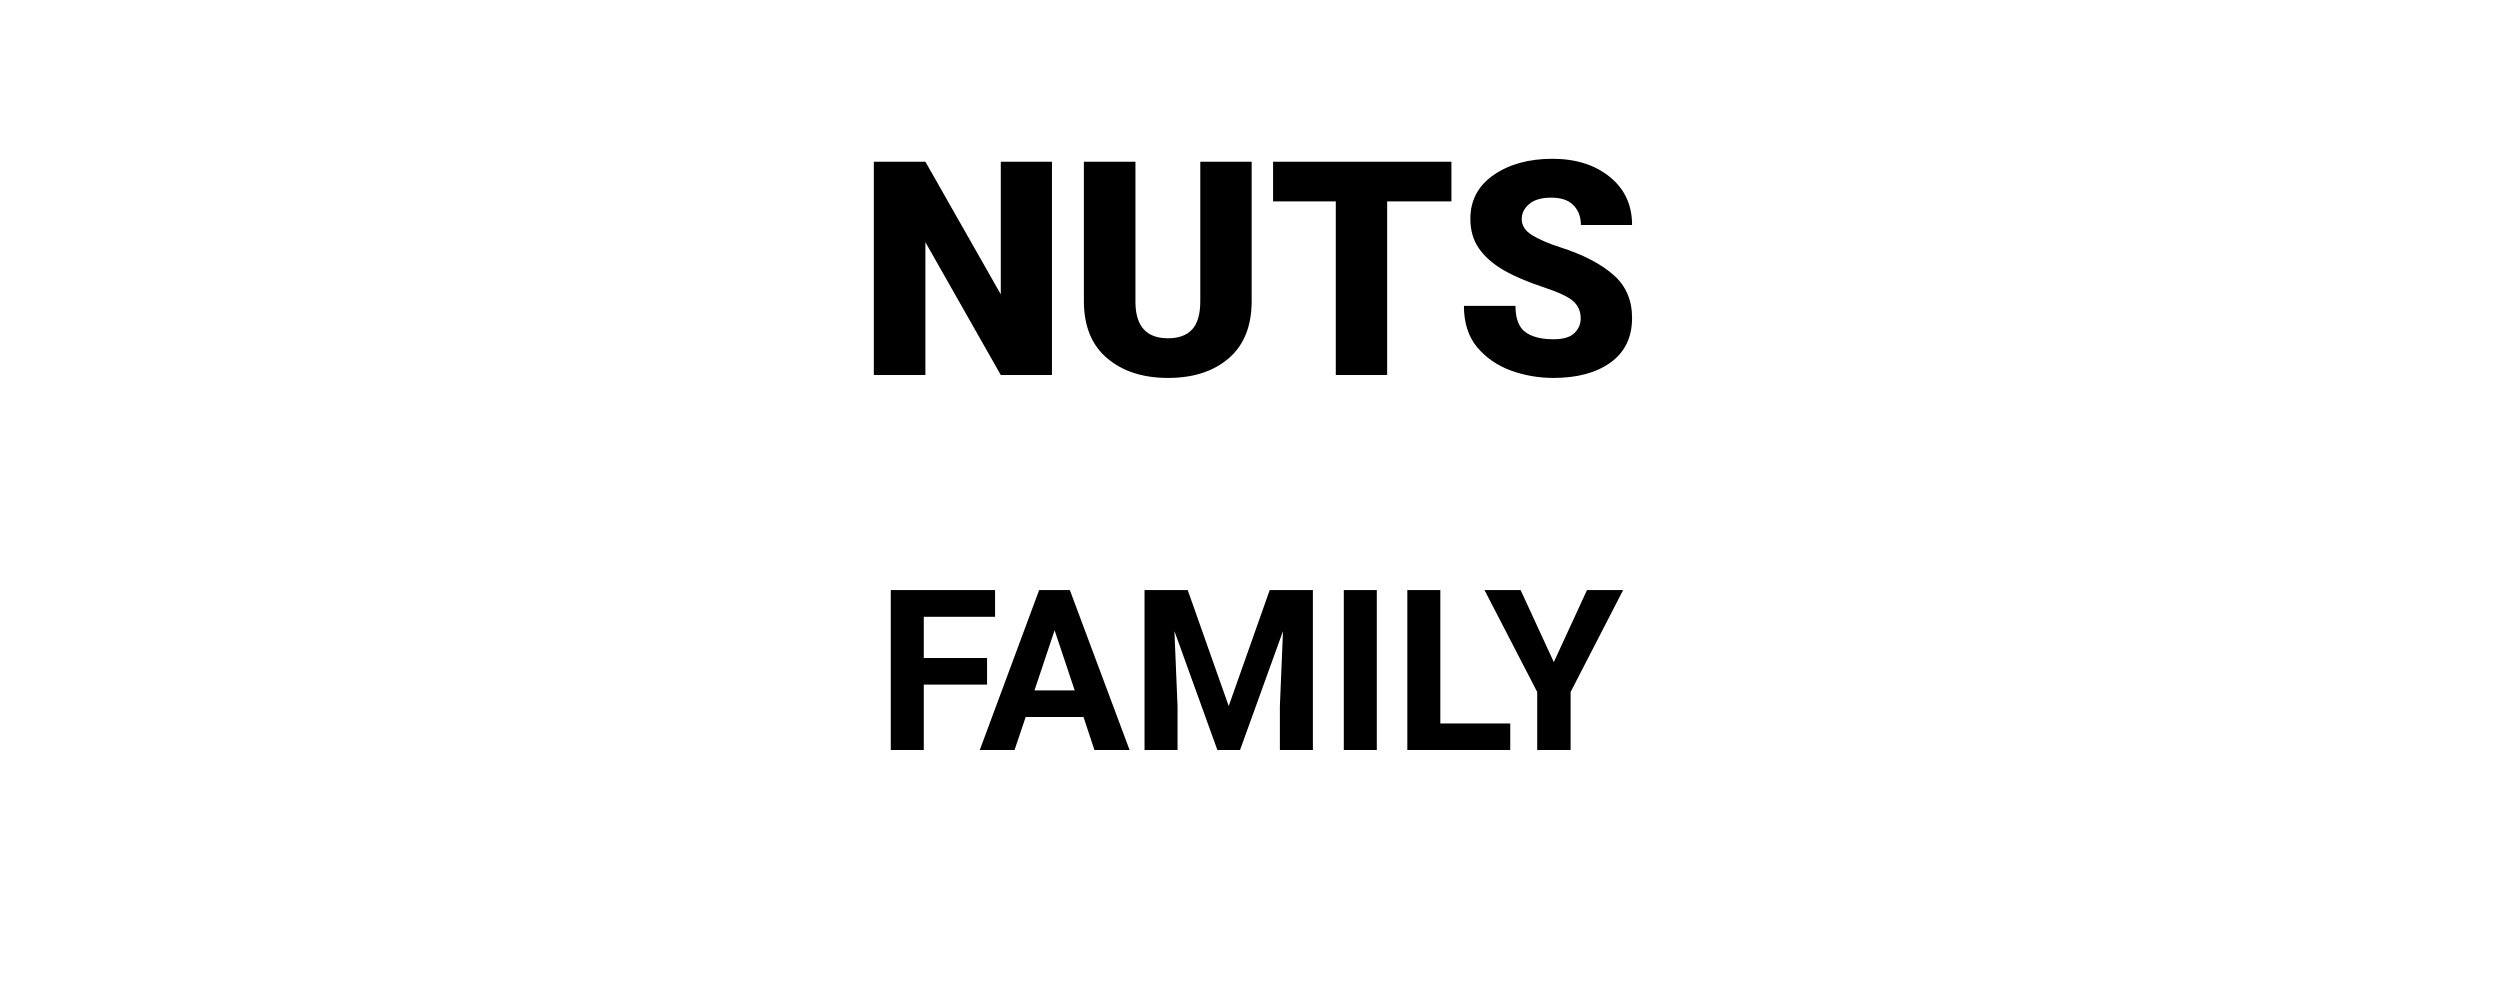
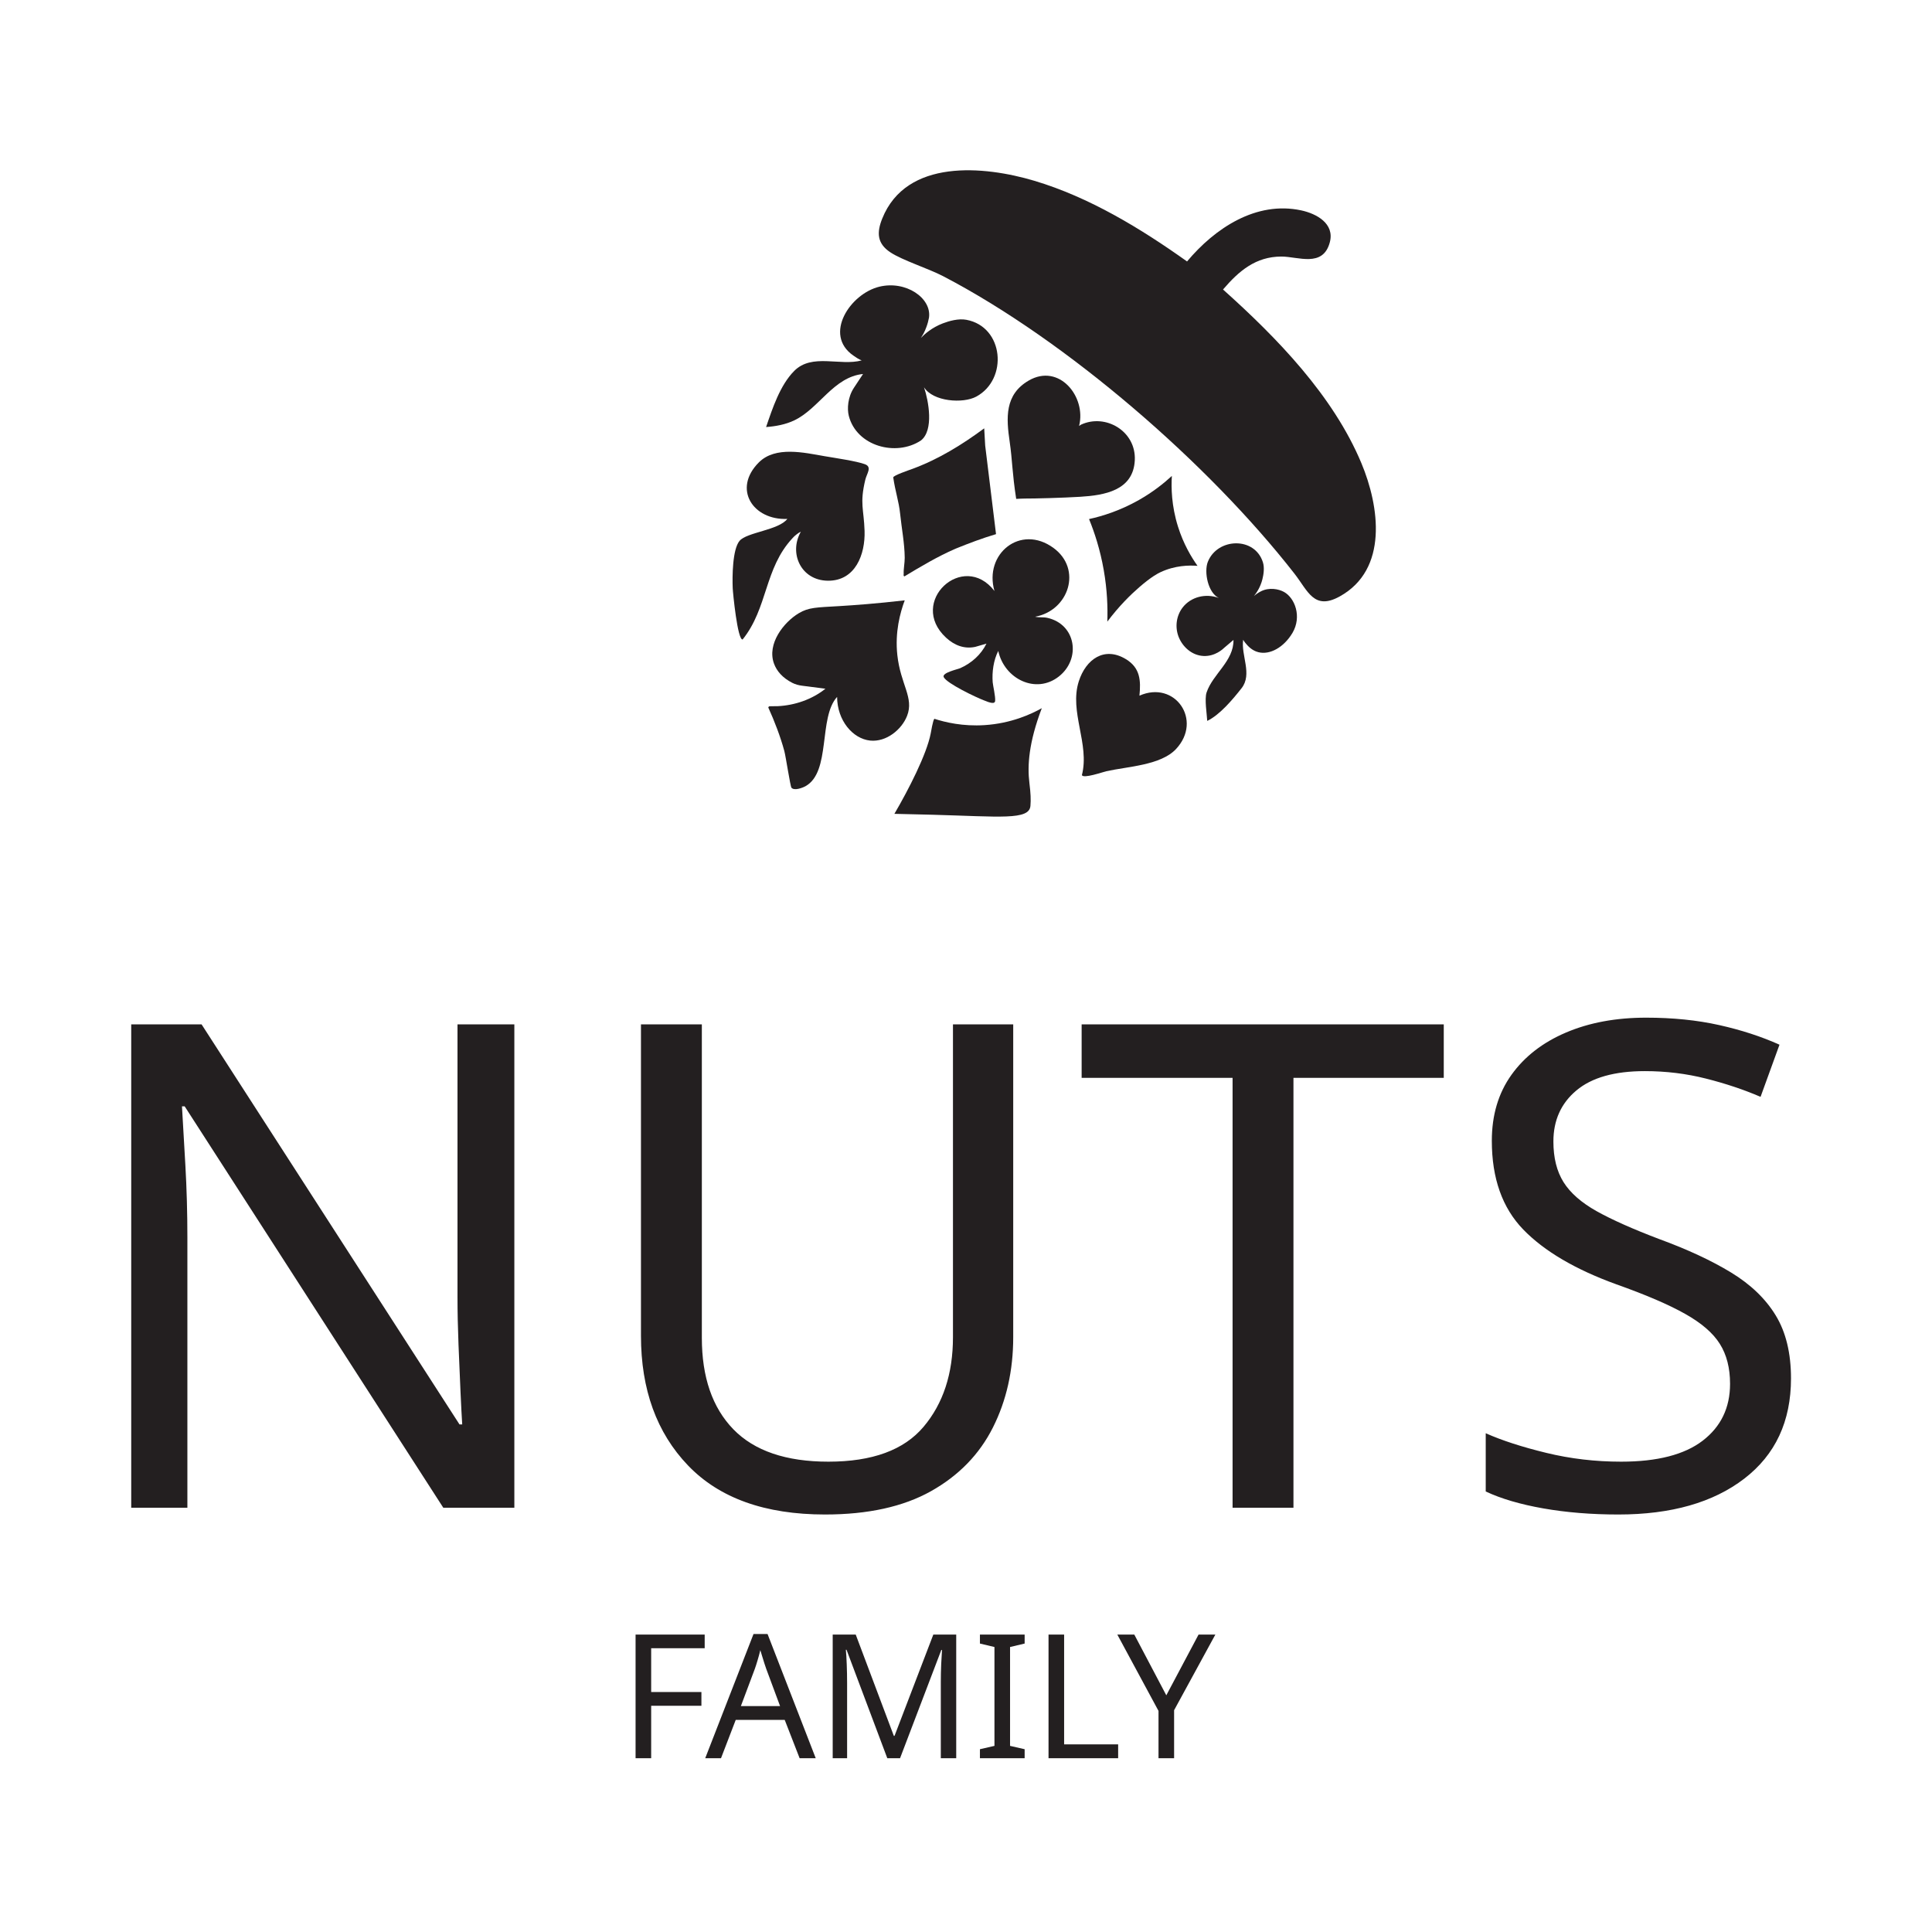
- <svg xmlns="http://www.w3.org/2000/svg" width="200" height="80" viewBox="0 0 200 80" fill="none">
-   <text x="100" y="30" font-family="-apple-system, BlinkMacSystemFont, 'Segoe UI', Roboto, sans-serif" font-size="24" font-weight="900" text-anchor="middle" fill="currentColor">
-     NUTS
+ <svg xmlns="http://www.w3.org/2000/svg" version="1.1" width="32" height="32" viewBox="200 560 480 390">
+   <g clip-path="url(#clip_0)">
+     <path transform="matrix(1,0,0,-1,521.1164,672.2336)" d="M0 0C-2.162-3.633-5.626-5.52-8.467-4.804-9.072-4.651-10.134-4.258-11.21-3.085-11.592-2.656-11.974-2.23-12.253-1.711-12.828-5.613-9.905-10.26-12.659-13.76-14.86-16.556-18.047-20.361-21.184-21.874-21.267-20.179-21.891-16.442-21.346-14.814-19.803-10.204-14.568-7.016-14.665-1.757L-16.897-3.651C-17.279-4.027-19.233-5.867-22.079-5.744-25.133-5.612-27.419-3.296-28.321-.913-29.221 1.464-28.882 4.275-27.259 6.346-25.241 8.921-21.598 9.892-18.289 8.664-21.009 9.938-22.021 15.15-21.037 17.64-18.671 23.626-9.371 23.976-7.346 17.523-6.925 16.182-7.183 14.496-7.473 13.33-7.976 11.315-8.963 9.903-9.581 9.145-9.145 9.527-8.554 9.967-7.796 10.345-5.79 11.345-3.452 10.918-2.088 10.155 .594 8.655 2.365 4.039 0 0" fill="#231f20" />
+     <path transform="matrix(1,0,0,-1,468.7988,707.5624)" d="M0 0C.286-.968 5.259 .771 6.053 .948 11.349 2.131 19.587 2.414 23.378 6.465 30.072 13.619 23.111 23.635 14.293 19.725 14.665 23.467 14.502 26.625 10.936 28.792 5.557 32.062 .98 28.758-.772 23.297-3.201 15.726 1.977 7.723 0 0" fill="#231f20" />
+     <path transform="matrix(1,0,0,-1,475.1104,669.4444)" d="M0 0C2.93 3.903 5.785 6.685 7.925 8.544 10.987 11.204 12.626 12.012 13.207 12.284 16.835 13.982 20.298 14.027 22.409 13.863 20.872 16.02 18.915 19.288 17.558 23.61 15.928 28.802 15.855 33.321 16.035 36.201 14.022 34.342 11.322 32.193 7.874 30.234 3.134 27.543-1.287 26.196-4.54 25.484-3.196 22.191-1.788 17.93-.894 12.842-.022 7.88 .122 3.496 0 0" fill="#231f20" />
+     <path transform="matrix(1,0,0,-1,503.8583,586.9266)" d="M0 0C13.391-11.989 27.365-26.371 34.377-43.147 38.856-53.864 41.133-69.569 28.96-76.273 22.591-79.781 21.085-74.877 17.76-70.614-3.553-43.279-38.788-12.714-69.528 3.303-73.262 5.249-79.629 7.232-82.663 9.246-85.986 11.452-86.056 14.173-84.666 17.632-78.67 32.556-59.385 30.742-46.871 27.008-33.252 22.944-20.467 15.181-8.941 6.968-2.01 15.231 8.204 22.048 19.399 19.664 23.247 18.844 27.761 16.378 26.532 11.734 24.844 5.354 18.634 8.198 14.477 8.188 8.138 8.173 3.955 4.633 0 0" fill="#231f20" />
+     <path transform="matrix(1,0,0,-1,430.1449,596.2886)" d="M0 0C-.4-1.122-.913-2.021-1.373-2.694-.42-1.704 1.385-.087 4.111 .954 5.689 1.556 7.997 2.2 9.939 1.839 19.285 .103 20.367-12.934 12.414-17.245 9.105-19.038 1.663-18.506-.575-14.925 .554-18.275 1.924-25.588-1.34-28.145-7.524-32.238-17.356-29.564-19.266-22.008-19.704-20.277-19.528-17.386-17.993-15.061L-15.726-11.627C-23.082-12.38-26.645-20.222-32.817-23.154-34.998-24.189-37.431-24.638-39.811-24.808-38.228-20.176-36.344-14.398-32.813-10.855-28.395-6.421-21.417-9.715-16.069-8.254-16.841-7.952-17.5-7.492-18.162-7.03-25.626-1.831-18.92 8.311-11.663 10.063-5.073 11.653 1.342 7.235 .663 2.381 .597 2.019 .51 1.63 .397 1.219 .275 .775 .139 .368 0 0" fill="#231f20" />
+     <path transform="matrix(1,0,0,-1,407.974,688.1456)" d="M0 0C-4.689-5.14-1.464-18.662-7.864-22.189-8.663-22.629-10.679-23.361-11.338-22.559-11.634-22.199-12.738-14.816-13.118-13.414-14.094-9.818-15.556-6.015-17.097-2.627-16.932-2.31-16.933-2.347-16.644-2.324-16.171-2.288-15.346-2.333-14.737-2.301-10.472-2.082-6.244-.635-2.895 2.034L-8.719 2.785C-9.561 2.893-10.39 3.116-11.146 3.502-13.547 4.729-15.02 6.43-15.696 8.322-17.436 13.19-13.305 18.513-9.541 20.779-7.054 22.275-5.078 22.224 .566 22.562 4.295 22.785 9.863 23.193 16.804 23.993 15.649 20.883 14.347 16.073 14.967 10.382 15.767 3.041 19.157-.17 17.387-4.71 16.056-8.122 12.205-11.274 8.195-10.846 3.899-10.387 .039-5.887 0 0" fill="#231f20" />
+     <path transform="matrix(1,0,0,-1,398.9658,647.1102)" d="M0 0C-3.032-5.3 .011-12.091 6.702-12.167 13.555-12.245 16.024-5.614 15.835 .209 15.655 5.709 14.584 6.948 16.02 12.939 16.387 14.468 17.757 16.081 15.939 16.77 13.879 17.551 8.345 18.35 5.888 18.775 .842 19.649-6.307 21.346-10.426 17.232-17.03 10.635-11.882 2.826-3.362 3.185-5.514 .378-13.387-.108-15.215-2.252-17.009-4.356-17.044-11.227-16.924-14.037-16.875-15.177-15.733-26.965-14.463-26.765-8.155-18.914-9.1-9.13-2.069-1.594-1.808-1.295-1.449-.938-.977-.594-.49-.238-.373-.159 0 0" fill="#231f20" />
+     <path transform="matrix(1,0,0,-1,457.1729,668.2244)" d="M0 0C1-.242 2.03-.048 3.068-.284 10.177-1.902 11.449-10.468 5.907-14.839 .183-19.354-7.667-15.43-9.157-8.499-10.344-10.818-10.733-13.737-10.544-16.264-10.484-17.063-9.809-19.879-9.937-20.968-9.966-21.217-10.187-21.399-10.438-21.411-11.191-21.445-12.047-21.027-12.75-20.763-14.718-20.021-21.893-16.591-22.699-15.022-23.265-13.92-19.269-13.073-18.603-12.779-15.835-11.554-13.422-9.42-12.088-6.679L-14.878-7.49C-17.634-8.072-20.089-7.085-22.127-5.204-31.742 3.666-17.854 16.479-10.103 6.395-12.764 15.605-3.648 23.087 4.554 17.096 11.773 11.823 8.36 1.518 0 0" fill="#231f20" />
+     <path transform="matrix(1,0,0,-1,468.0978,620.8146)" d="M0 0 .468 .306C6.549 3.144 14.188-1.29 13.84-8.529 13.477-16.086 6.261-17.24 .261-17.611-4.051-17.877-11.217-18.066-13.425-18.047-13.932-18.042-15.049-18.106-15.627-18.135-16.637-11.633-16.574-8.549-17.239-3.986-18.109 1.983-18.524 7.775-12.517 11.267-4.969 15.653 1.843 7.255 0 0" fill="#231f20" />
+     <path transform="matrix(1,0,0,-1,447.4598,647.704)" d="M0 0C-3.524-1.051-6.66-2.244-10.066-3.619-14.579-5.587-18.695-8.049-22.757-10.498-23.085-10.354-22.923-10.083-22.939-9.847-23.01-8.807-22.675-7.104-22.685-5.883-22.715-2.306-23.45 1.428-23.829 5.101-24.141 8.13-25.028 10.578-25.534 14.078-25.604 14.559-21.612 15.899-20.743 16.222-14.248 18.631-8.479 22.189-2.936 26.285L-2.691 21.989Z" fill="#231f20" />
+     <path transform="matrix(1,0,0,-1,422.2107,717.1944)" d="M0 0C3.515 6.011 8.016 14.784 9.017 19.949 9.108 20.419 9.561 23.199 9.925 23.614 12.614 22.741 16.992 21.692 22.409 22.041 29.031 22.466 33.984 24.774 36.62 26.247 33.38 17.727 33.003 11.979 33.543 7.642 33.854 5.139 33.929 3.505 33.797 1.973 33.487-1.629 26.27-.684 9.494-.226 5.337-.112 1.986-.04 0 0" fill="#231f20" />
+   </g>
+   <text fill="#231f20" xml:space="preserve" transform="matrix(1 0 -0 1 0 1572.18)" font-size="168.178" font-family="AngiePro">
+     <tspan y="-682.592" x="216.288 354.362 486.046 587.794">NUTS</tspan>
  </text>
-   <text x="100" y="60" font-family="-apple-system, BlinkMacSystemFont, 'Segoe UI', Roboto, sans-serif" font-size="18" font-weight="700" text-anchor="middle" fill="currentColor">
-     FAMILY
+   <text fill="#231f20" xml:space="preserve" transform="matrix(1 0 -0 1 0 1572.18)" font-size="43.036" font-family="DeuteriumVariable">
+     <tspan y="-620.359" x="353.736 381.322 419.624 464.381 478.669 501.22">FAMILY</tspan>
  </text>
</svg>
